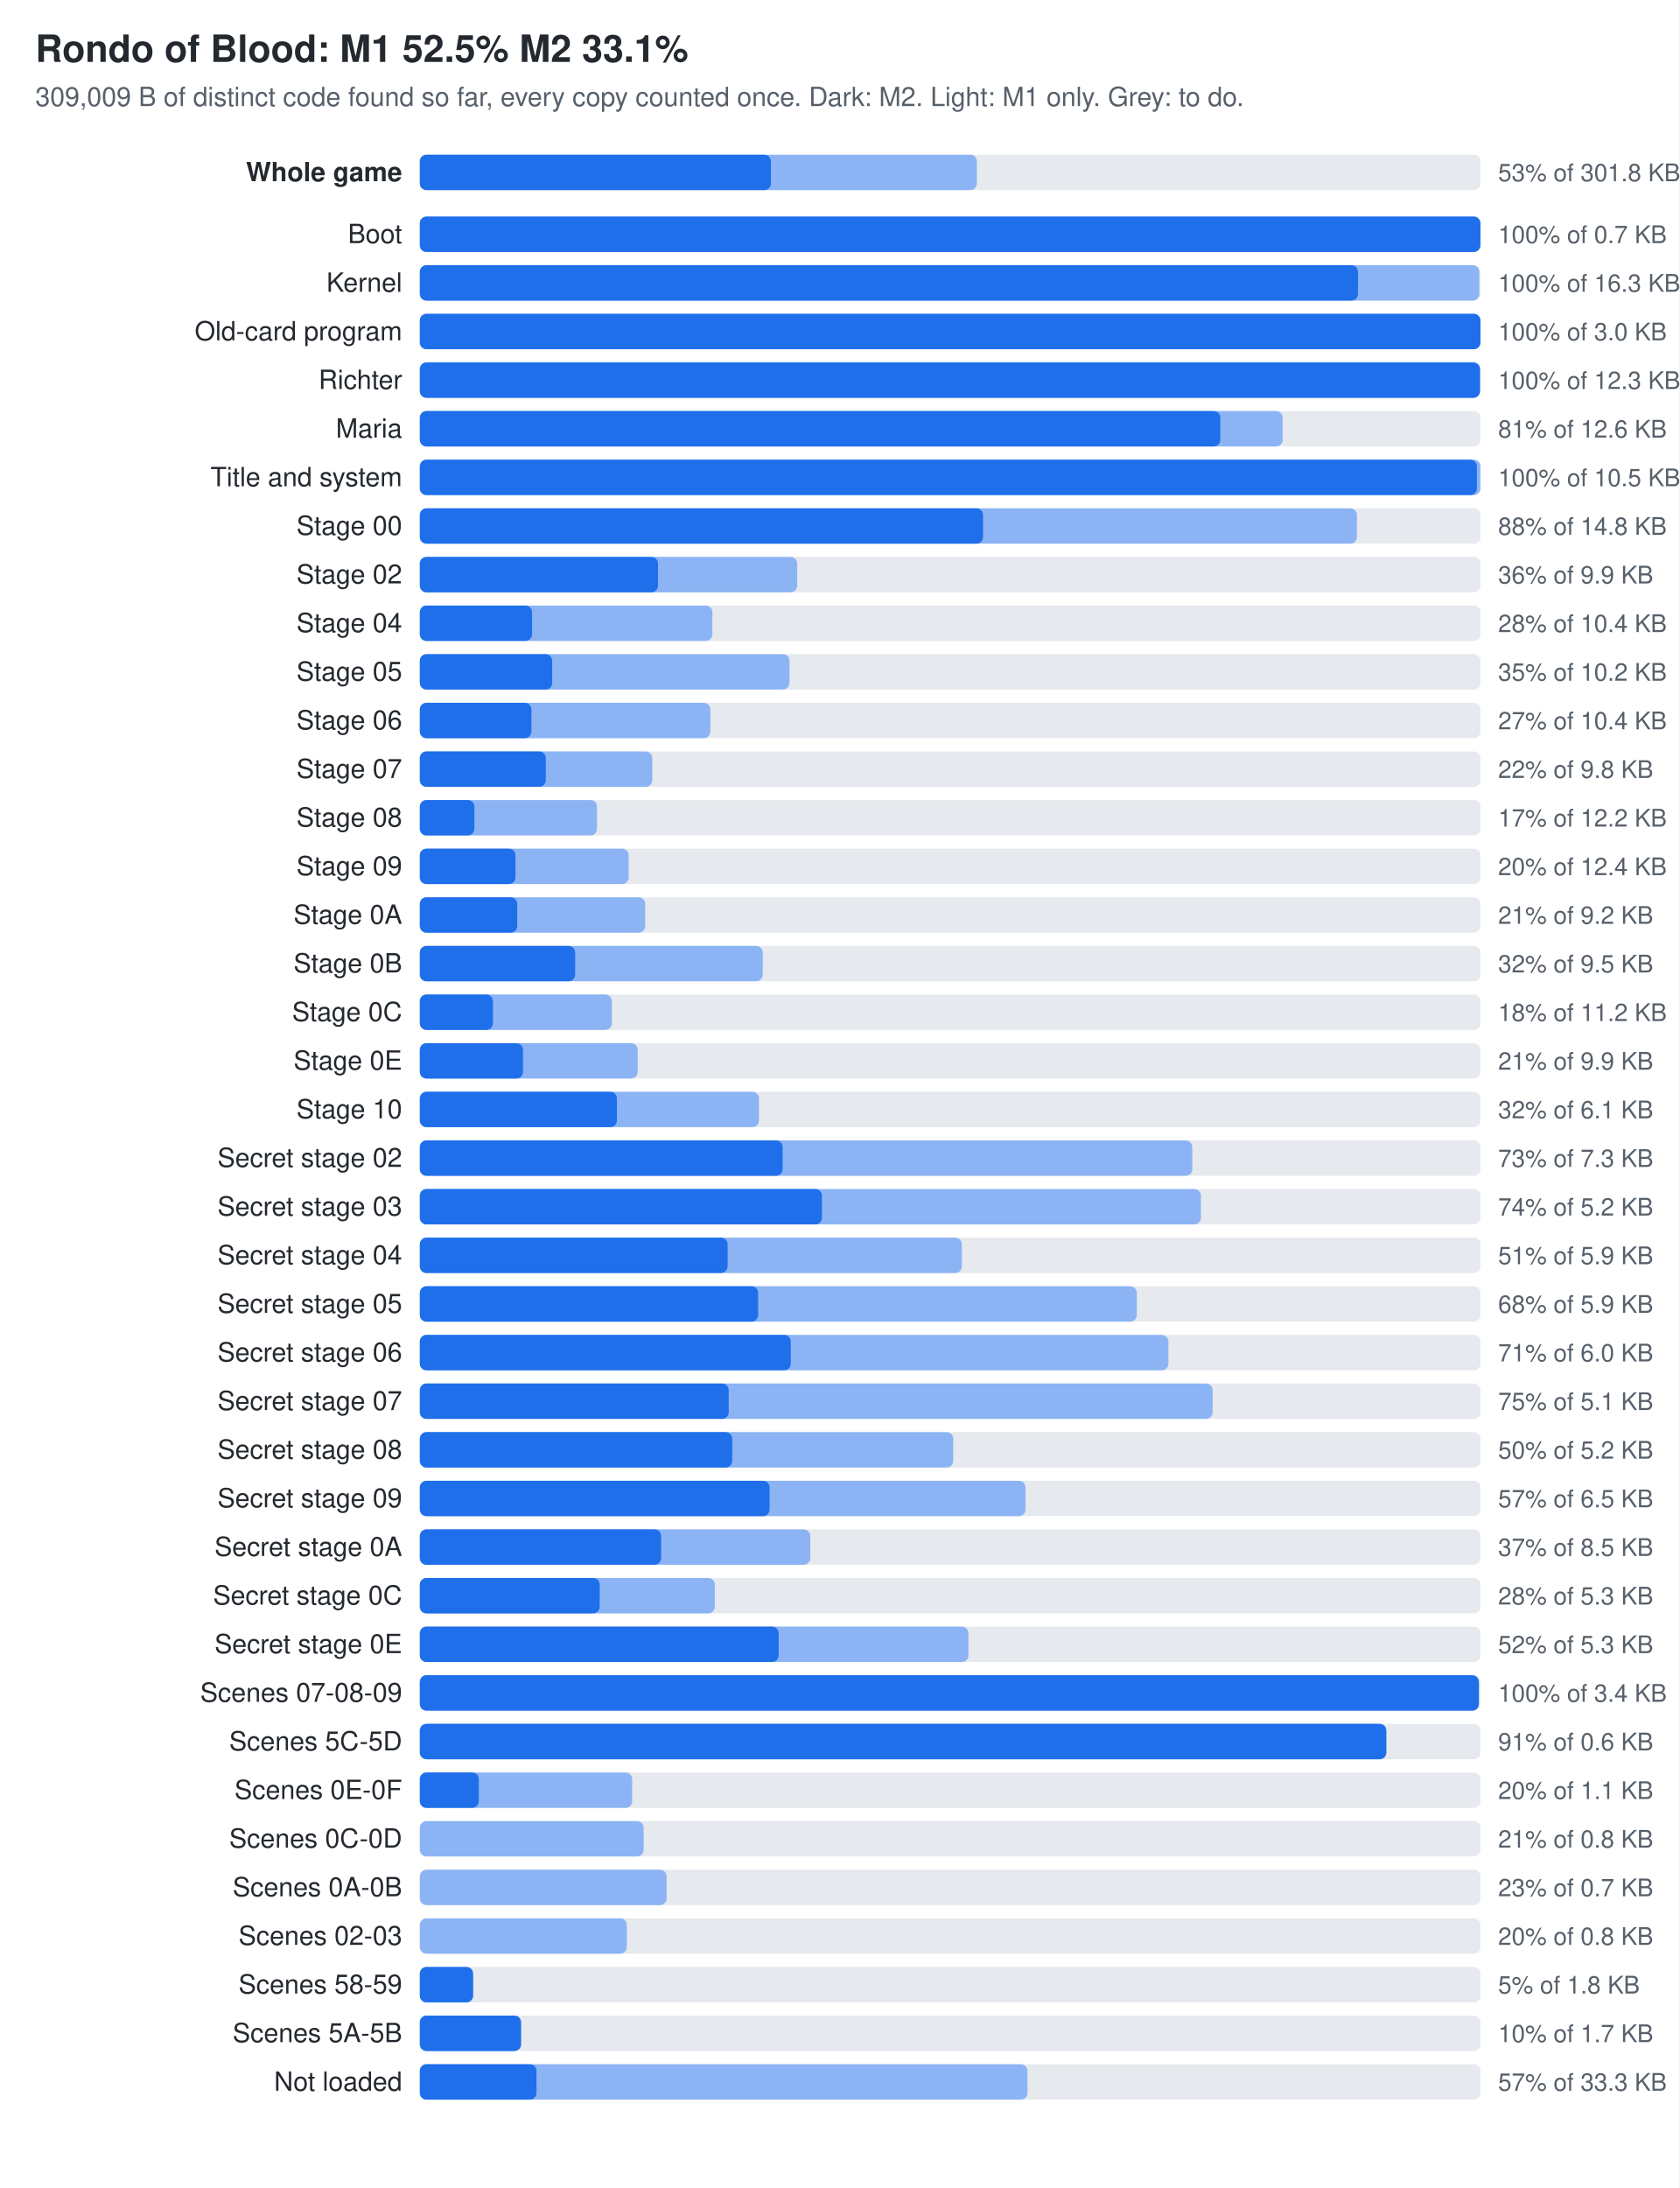
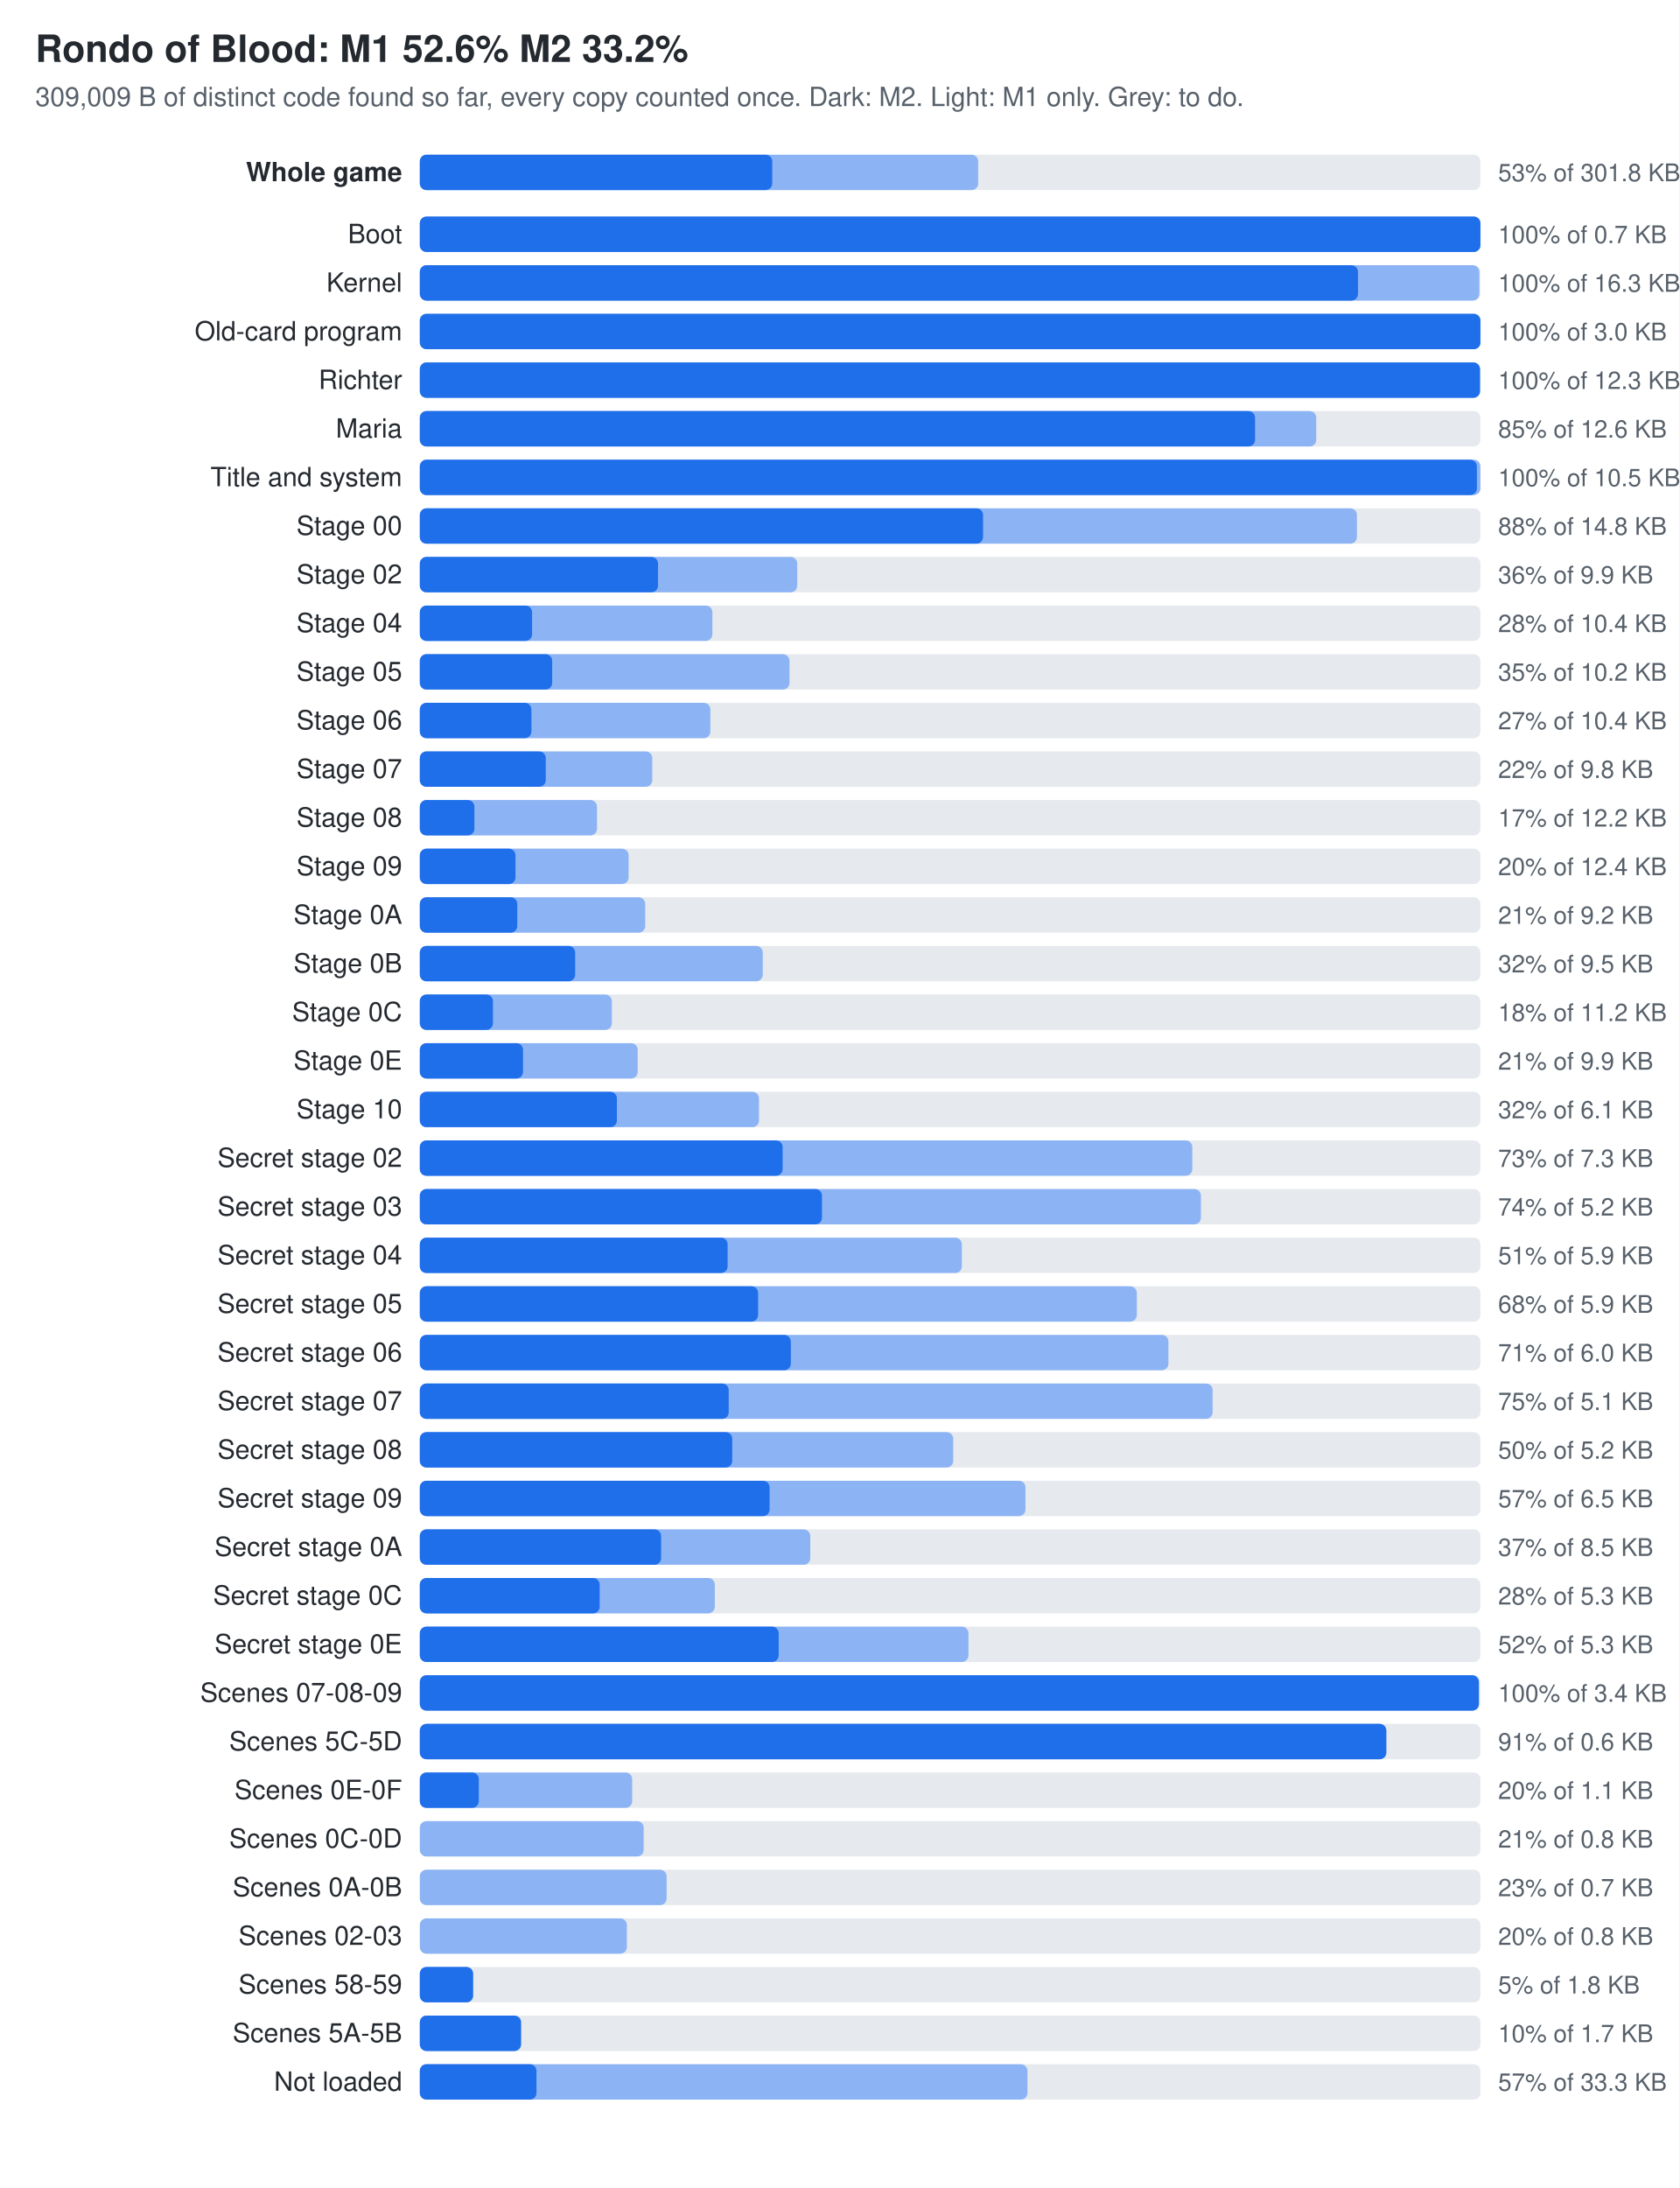
<svg xmlns="http://www.w3.org/2000/svg" width="760" height="990" viewBox="0 0 760 990" font-family="-apple-system,Segoe UI,Helvetica,Arial,sans-serif">
  <rect width="760" height="990" fill="#ffffff" />
-   <text x="16" y="28" font-size="17" font-weight="600" fill="#24292f">Rondo of Blood: M1 52.5%  M2 33.1%</text>
+   <text x="16" y="28" font-size="17" font-weight="600" fill="#24292f">Rondo of Blood: M1 52.6%  M2 33.2%</text>
  <text x="16" y="48" font-size="12" fill="#57606a">309,009 B of distinct code found so far, every copy counted once. Dark: M2. Light: M1 only. Grey: to do.</text>
  <text x="182" y="82" font-size="12" text-anchor="end" fill="#24292f" font-weight="600">Whole game</text>
  <rect x="190" y="70" width="480" height="16" rx="3" fill="#e6e9ed" />
-   <rect x="190" y="70" width="252.1" height="16" rx="3" fill="#8cb4f5" />
-   <rect x="190" y="70" width="158.9" height="16" rx="3" fill="#1f6feb" />
+   <rect x="190" y="70" width="252.7" height="16" rx="3" fill="#8cb4f5" />
+   <rect x="190" y="70" width="159.5" height="16" rx="3" fill="#1f6feb" />
  <text x="678" y="82" font-size="11" fill="#57606a">53% of 301.8 KB</text>
  <text x="182" y="110" font-size="12" text-anchor="end" fill="#24292f">Boot</text>
  <rect x="190" y="98" width="480" height="16" rx="3" fill="#e6e9ed" />
  <rect x="190" y="98" width="480.0" height="16" rx="3" fill="#8cb4f5" />
  <rect x="190" y="98" width="480.0" height="16" rx="3" fill="#1f6feb" />
  <text x="678" y="110" font-size="11" fill="#57606a">100% of 0.7 KB</text>
  <text x="182" y="132" font-size="12" text-anchor="end" fill="#24292f">Kernel</text>
  <rect x="190" y="120" width="480" height="16" rx="3" fill="#e6e9ed" />
  <rect x="190" y="120" width="479.5" height="16" rx="3" fill="#8cb4f5" />
  <rect x="190" y="120" width="424.6" height="16" rx="3" fill="#1f6feb" />
  <text x="678" y="132" font-size="11" fill="#57606a">100% of 16.3 KB</text>
  <text x="182" y="154" font-size="12" text-anchor="end" fill="#24292f">Old-card program</text>
  <rect x="190" y="142" width="480" height="16" rx="3" fill="#e6e9ed" />
  <rect x="190" y="142" width="480.0" height="16" rx="3" fill="#8cb4f5" />
  <rect x="190" y="142" width="480.0" height="16" rx="3" fill="#1f6feb" />
  <text x="678" y="154" font-size="11" fill="#57606a">100% of 3.0 KB</text>
  <text x="182" y="176" font-size="12" text-anchor="end" fill="#24292f">Richter</text>
  <rect x="190" y="164" width="480" height="16" rx="3" fill="#e6e9ed" />
  <rect x="190" y="164" width="479.8" height="16" rx="3" fill="#8cb4f5" />
  <rect x="190" y="164" width="479.8" height="16" rx="3" fill="#1f6feb" />
  <text x="678" y="176" font-size="11" fill="#57606a">100% of 12.3 KB</text>
  <text x="182" y="198" font-size="12" text-anchor="end" fill="#24292f">Maria</text>
  <rect x="190" y="186" width="480" height="16" rx="3" fill="#e6e9ed" />
-   <rect x="190" y="186" width="390.5" height="16" rx="3" fill="#8cb4f5" />
-   <rect x="190" y="186" width="362.3" height="16" rx="3" fill="#1f6feb" />
-   <text x="678" y="198" font-size="11" fill="#57606a">81% of 12.6 KB</text>
+   <rect x="190" y="186" width="405.7" height="16" rx="3" fill="#8cb4f5" />
+   <rect x="190" y="186" width="378.0" height="16" rx="3" fill="#1f6feb" />
+   <text x="678" y="198" font-size="11" fill="#57606a">85% of 12.6 KB</text>
  <text x="182" y="220" font-size="12" text-anchor="end" fill="#24292f">Title and system</text>
  <rect x="190" y="208" width="480" height="16" rx="3" fill="#e6e9ed" />
  <rect x="190" y="208" width="480.0" height="16" rx="3" fill="#8cb4f5" />
  <rect x="190" y="208" width="478.4" height="16" rx="3" fill="#1f6feb" />
  <text x="678" y="220" font-size="11" fill="#57606a">100% of 10.5 KB</text>
  <text x="182" y="242" font-size="12" text-anchor="end" fill="#24292f">Stage 00</text>
  <rect x="190" y="230" width="480" height="16" rx="3" fill="#e6e9ed" />
  <rect x="190" y="230" width="424.1" height="16" rx="3" fill="#8cb4f5" />
  <rect x="190" y="230" width="254.9" height="16" rx="3" fill="#1f6feb" />
  <text x="678" y="242" font-size="11" fill="#57606a">88% of 14.8 KB</text>
  <text x="182" y="264" font-size="12" text-anchor="end" fill="#24292f">Stage 02</text>
  <rect x="190" y="252" width="480" height="16" rx="3" fill="#e6e9ed" />
  <rect x="190" y="252" width="170.8" height="16" rx="3" fill="#8cb4f5" />
  <rect x="190" y="252" width="107.8" height="16" rx="3" fill="#1f6feb" />
  <text x="678" y="264" font-size="11" fill="#57606a">36% of 9.9 KB</text>
  <text x="182" y="286" font-size="12" text-anchor="end" fill="#24292f">Stage 04</text>
  <rect x="190" y="274" width="480" height="16" rx="3" fill="#e6e9ed" />
  <rect x="190" y="274" width="132.4" height="16" rx="3" fill="#8cb4f5" />
  <rect x="190" y="274" width="50.8" height="16" rx="3" fill="#1f6feb" />
  <text x="678" y="286" font-size="11" fill="#57606a">28% of 10.4 KB</text>
  <text x="182" y="308" font-size="12" text-anchor="end" fill="#24292f">Stage 05</text>
  <rect x="190" y="296" width="480" height="16" rx="3" fill="#e6e9ed" />
  <rect x="190" y="296" width="167.3" height="16" rx="3" fill="#8cb4f5" />
  <rect x="190" y="296" width="59.9" height="16" rx="3" fill="#1f6feb" />
  <text x="678" y="308" font-size="11" fill="#57606a">35% of 10.2 KB</text>
  <text x="182" y="330" font-size="12" text-anchor="end" fill="#24292f">Stage 06</text>
  <rect x="190" y="318" width="480" height="16" rx="3" fill="#e6e9ed" />
  <rect x="190" y="318" width="131.5" height="16" rx="3" fill="#8cb4f5" />
  <rect x="190" y="318" width="50.5" height="16" rx="3" fill="#1f6feb" />
  <text x="678" y="330" font-size="11" fill="#57606a">27% of 10.4 KB</text>
  <text x="182" y="352" font-size="12" text-anchor="end" fill="#24292f">Stage 07</text>
  <rect x="190" y="340" width="480" height="16" rx="3" fill="#e6e9ed" />
  <rect x="190" y="340" width="105.2" height="16" rx="3" fill="#8cb4f5" />
  <rect x="190" y="340" width="57.0" height="16" rx="3" fill="#1f6feb" />
  <text x="678" y="352" font-size="11" fill="#57606a">22% of 9.8 KB</text>
  <text x="182" y="374" font-size="12" text-anchor="end" fill="#24292f">Stage 08</text>
  <rect x="190" y="362" width="480" height="16" rx="3" fill="#e6e9ed" />
  <rect x="190" y="362" width="80.2" height="16" rx="3" fill="#8cb4f5" />
  <rect x="190" y="362" width="24.7" height="16" rx="3" fill="#1f6feb" />
  <text x="678" y="374" font-size="11" fill="#57606a">17% of 12.2 KB</text>
  <text x="182" y="396" font-size="12" text-anchor="end" fill="#24292f">Stage 09</text>
  <rect x="190" y="384" width="480" height="16" rx="3" fill="#e6e9ed" />
  <rect x="190" y="384" width="94.5" height="16" rx="3" fill="#8cb4f5" />
  <rect x="190" y="384" width="43.3" height="16" rx="3" fill="#1f6feb" />
  <text x="678" y="396" font-size="11" fill="#57606a">20% of 12.4 KB</text>
  <text x="182" y="418" font-size="12" text-anchor="end" fill="#24292f">Stage 0A</text>
  <rect x="190" y="406" width="480" height="16" rx="3" fill="#e6e9ed" />
  <rect x="190" y="406" width="102.0" height="16" rx="3" fill="#8cb4f5" />
  <rect x="190" y="406" width="44.1" height="16" rx="3" fill="#1f6feb" />
  <text x="678" y="418" font-size="11" fill="#57606a">21% of 9.2 KB</text>
  <text x="182" y="440" font-size="12" text-anchor="end" fill="#24292f">Stage 0B</text>
  <rect x="190" y="428" width="480" height="16" rx="3" fill="#e6e9ed" />
  <rect x="190" y="428" width="155.2" height="16" rx="3" fill="#8cb4f5" />
  <rect x="190" y="428" width="70.3" height="16" rx="3" fill="#1f6feb" />
  <text x="678" y="440" font-size="11" fill="#57606a">32% of 9.5 KB</text>
  <text x="182" y="462" font-size="12" text-anchor="end" fill="#24292f">Stage 0C</text>
  <rect x="190" y="450" width="480" height="16" rx="3" fill="#e6e9ed" />
  <rect x="190" y="450" width="86.9" height="16" rx="3" fill="#8cb4f5" />
  <rect x="190" y="450" width="33.1" height="16" rx="3" fill="#1f6feb" />
  <text x="678" y="462" font-size="11" fill="#57606a">18% of 11.2 KB</text>
  <text x="182" y="484" font-size="12" text-anchor="end" fill="#24292f">Stage 0E</text>
  <rect x="190" y="472" width="480" height="16" rx="3" fill="#e6e9ed" />
  <rect x="190" y="472" width="98.6" height="16" rx="3" fill="#8cb4f5" />
  <rect x="190" y="472" width="46.7" height="16" rx="3" fill="#1f6feb" />
  <text x="678" y="484" font-size="11" fill="#57606a">21% of 9.9 KB</text>
  <text x="182" y="506" font-size="12" text-anchor="end" fill="#24292f">Stage 10</text>
  <rect x="190" y="494" width="480" height="16" rx="3" fill="#e6e9ed" />
  <rect x="190" y="494" width="153.5" height="16" rx="3" fill="#8cb4f5" />
  <rect x="190" y="494" width="89.2" height="16" rx="3" fill="#1f6feb" />
  <text x="678" y="506" font-size="11" fill="#57606a">32% of 6.1 KB</text>
  <text x="182" y="528" font-size="12" text-anchor="end" fill="#24292f">Secret stage 02</text>
  <rect x="190" y="516" width="480" height="16" rx="3" fill="#e6e9ed" />
  <rect x="190" y="516" width="349.6" height="16" rx="3" fill="#8cb4f5" />
  <rect x="190" y="516" width="164.2" height="16" rx="3" fill="#1f6feb" />
  <text x="678" y="528" font-size="11" fill="#57606a">73% of 7.3 KB</text>
  <text x="182" y="550" font-size="12" text-anchor="end" fill="#24292f">Secret stage 03</text>
  <rect x="190" y="538" width="480" height="16" rx="3" fill="#e6e9ed" />
  <rect x="190" y="538" width="353.5" height="16" rx="3" fill="#8cb4f5" />
  <rect x="190" y="538" width="182.0" height="16" rx="3" fill="#1f6feb" />
  <text x="678" y="550" font-size="11" fill="#57606a">74% of 5.2 KB</text>
  <text x="182" y="572" font-size="12" text-anchor="end" fill="#24292f">Secret stage 04</text>
  <rect x="190" y="560" width="480" height="16" rx="3" fill="#e6e9ed" />
  <rect x="190" y="560" width="245.3" height="16" rx="3" fill="#8cb4f5" />
  <rect x="190" y="560" width="139.3" height="16" rx="3" fill="#1f6feb" />
  <text x="678" y="572" font-size="11" fill="#57606a">51% of 5.9 KB</text>
  <text x="182" y="594" font-size="12" text-anchor="end" fill="#24292f">Secret stage 05</text>
  <rect x="190" y="582" width="480" height="16" rx="3" fill="#e6e9ed" />
  <rect x="190" y="582" width="324.5" height="16" rx="3" fill="#8cb4f5" />
  <rect x="190" y="582" width="153.1" height="16" rx="3" fill="#1f6feb" />
  <text x="678" y="594" font-size="11" fill="#57606a">68% of 5.9 KB</text>
  <text x="182" y="616" font-size="12" text-anchor="end" fill="#24292f">Secret stage 06</text>
  <rect x="190" y="604" width="480" height="16" rx="3" fill="#e6e9ed" />
  <rect x="190" y="604" width="338.8" height="16" rx="3" fill="#8cb4f5" />
  <rect x="190" y="604" width="167.9" height="16" rx="3" fill="#1f6feb" />
  <text x="678" y="616" font-size="11" fill="#57606a">71% of 6.0 KB</text>
  <text x="182" y="638" font-size="12" text-anchor="end" fill="#24292f">Secret stage 07</text>
  <rect x="190" y="626" width="480" height="16" rx="3" fill="#e6e9ed" />
  <rect x="190" y="626" width="358.8" height="16" rx="3" fill="#8cb4f5" />
  <rect x="190" y="626" width="139.8" height="16" rx="3" fill="#1f6feb" />
  <text x="678" y="638" font-size="11" fill="#57606a">75% of 5.1 KB</text>
  <text x="182" y="660" font-size="12" text-anchor="end" fill="#24292f">Secret stage 08</text>
  <rect x="190" y="648" width="480" height="16" rx="3" fill="#e6e9ed" />
  <rect x="190" y="648" width="241.4" height="16" rx="3" fill="#8cb4f5" />
  <rect x="190" y="648" width="141.4" height="16" rx="3" fill="#1f6feb" />
  <text x="678" y="660" font-size="11" fill="#57606a">50% of 5.2 KB</text>
  <text x="182" y="682" font-size="12" text-anchor="end" fill="#24292f">Secret stage 09</text>
  <rect x="190" y="670" width="480" height="16" rx="3" fill="#e6e9ed" />
  <rect x="190" y="670" width="274.1" height="16" rx="3" fill="#8cb4f5" />
  <rect x="190" y="670" width="158.3" height="16" rx="3" fill="#1f6feb" />
  <text x="678" y="682" font-size="11" fill="#57606a">57% of 6.5 KB</text>
  <text x="182" y="704" font-size="12" text-anchor="end" fill="#24292f">Secret stage 0A</text>
  <rect x="190" y="692" width="480" height="16" rx="3" fill="#e6e9ed" />
  <rect x="190" y="692" width="176.7" height="16" rx="3" fill="#8cb4f5" />
  <rect x="190" y="692" width="109.2" height="16" rx="3" fill="#1f6feb" />
  <text x="678" y="704" font-size="11" fill="#57606a">37% of 8.5 KB</text>
  <text x="182" y="726" font-size="12" text-anchor="end" fill="#24292f">Secret stage 0C</text>
  <rect x="190" y="714" width="480" height="16" rx="3" fill="#e6e9ed" />
  <rect x="190" y="714" width="133.5" height="16" rx="3" fill="#8cb4f5" />
  <rect x="190" y="714" width="81.4" height="16" rx="3" fill="#1f6feb" />
  <text x="678" y="726" font-size="11" fill="#57606a">28% of 5.3 KB</text>
  <text x="182" y="748" font-size="12" text-anchor="end" fill="#24292f">Secret stage 0E</text>
  <rect x="190" y="736" width="480" height="16" rx="3" fill="#e6e9ed" />
  <rect x="190" y="736" width="248.3" height="16" rx="3" fill="#8cb4f5" />
  <rect x="190" y="736" width="162.4" height="16" rx="3" fill="#1f6feb" />
  <text x="678" y="748" font-size="11" fill="#57606a">52% of 5.3 KB</text>
  <text x="182" y="770" font-size="12" text-anchor="end" fill="#24292f">Scenes 07-08-09</text>
  <rect x="190" y="758" width="480" height="16" rx="3" fill="#e6e9ed" />
  <rect x="190" y="758" width="479.3" height="16" rx="3" fill="#8cb4f5" />
  <rect x="190" y="758" width="479.3" height="16" rx="3" fill="#1f6feb" />
  <text x="678" y="770" font-size="11" fill="#57606a">100% of 3.4 KB</text>
  <text x="182" y="792" font-size="12" text-anchor="end" fill="#24292f">Scenes 5C-5D</text>
  <rect x="190" y="780" width="480" height="16" rx="3" fill="#e6e9ed" />
  <rect x="190" y="780" width="437.4" height="16" rx="3" fill="#8cb4f5" />
  <rect x="190" y="780" width="437.4" height="16" rx="3" fill="#1f6feb" />
  <text x="678" y="792" font-size="11" fill="#57606a">91% of 0.6 KB</text>
  <text x="182" y="814" font-size="12" text-anchor="end" fill="#24292f">Scenes 0E-0F</text>
  <rect x="190" y="802" width="480" height="16" rx="3" fill="#e6e9ed" />
  <rect x="190" y="802" width="96.1" height="16" rx="3" fill="#8cb4f5" />
  <rect x="190" y="802" width="26.7" height="16" rx="3" fill="#1f6feb" />
  <text x="678" y="814" font-size="11" fill="#57606a">20% of 1.1 KB</text>
  <text x="182" y="836" font-size="12" text-anchor="end" fill="#24292f">Scenes 0C-0D</text>
  <rect x="190" y="824" width="480" height="16" rx="3" fill="#e6e9ed" />
  <rect x="190" y="824" width="101.3" height="16" rx="3" fill="#8cb4f5" />
  <text x="678" y="836" font-size="11" fill="#57606a">21% of 0.8 KB</text>
  <text x="182" y="858" font-size="12" text-anchor="end" fill="#24292f">Scenes 0A-0B</text>
  <rect x="190" y="846" width="480" height="16" rx="3" fill="#e6e9ed" />
  <rect x="190" y="846" width="111.7" height="16" rx="3" fill="#8cb4f5" />
  <text x="678" y="858" font-size="11" fill="#57606a">23% of 0.7 KB</text>
  <text x="182" y="880" font-size="12" text-anchor="end" fill="#24292f">Scenes 02-03</text>
  <rect x="190" y="868" width="480" height="16" rx="3" fill="#e6e9ed" />
  <rect x="190" y="868" width="93.7" height="16" rx="3" fill="#8cb4f5" />
  <text x="678" y="880" font-size="11" fill="#57606a">20% of 0.8 KB</text>
  <text x="182" y="902" font-size="12" text-anchor="end" fill="#24292f">Scenes 58-59</text>
  <rect x="190" y="890" width="480" height="16" rx="3" fill="#e6e9ed" />
  <rect x="190" y="890" width="24.1" height="16" rx="3" fill="#8cb4f5" />
  <rect x="190" y="890" width="24.1" height="16" rx="3" fill="#1f6feb" />
  <text x="678" y="902" font-size="11" fill="#57606a">5% of 1.8 KB</text>
  <text x="182" y="924" font-size="12" text-anchor="end" fill="#24292f">Scenes 5A-5B</text>
  <rect x="190" y="912" width="480" height="16" rx="3" fill="#e6e9ed" />
  <rect x="190" y="912" width="45.8" height="16" rx="3" fill="#8cb4f5" />
  <rect x="190" y="912" width="45.8" height="16" rx="3" fill="#1f6feb" />
  <text x="678" y="924" font-size="11" fill="#57606a">10% of 1.7 KB</text>
  <text x="182" y="946" font-size="12" text-anchor="end" fill="#24292f">Not loaded</text>
  <rect x="190" y="934" width="480" height="16" rx="3" fill="#e6e9ed" />
  <rect x="190" y="934" width="275.0" height="16" rx="3" fill="#8cb4f5" />
  <rect x="190" y="934" width="52.8" height="16" rx="3" fill="#1f6feb" />
  <text x="678" y="946" font-size="11" fill="#57606a">57% of 33.3 KB</text>
</svg>
